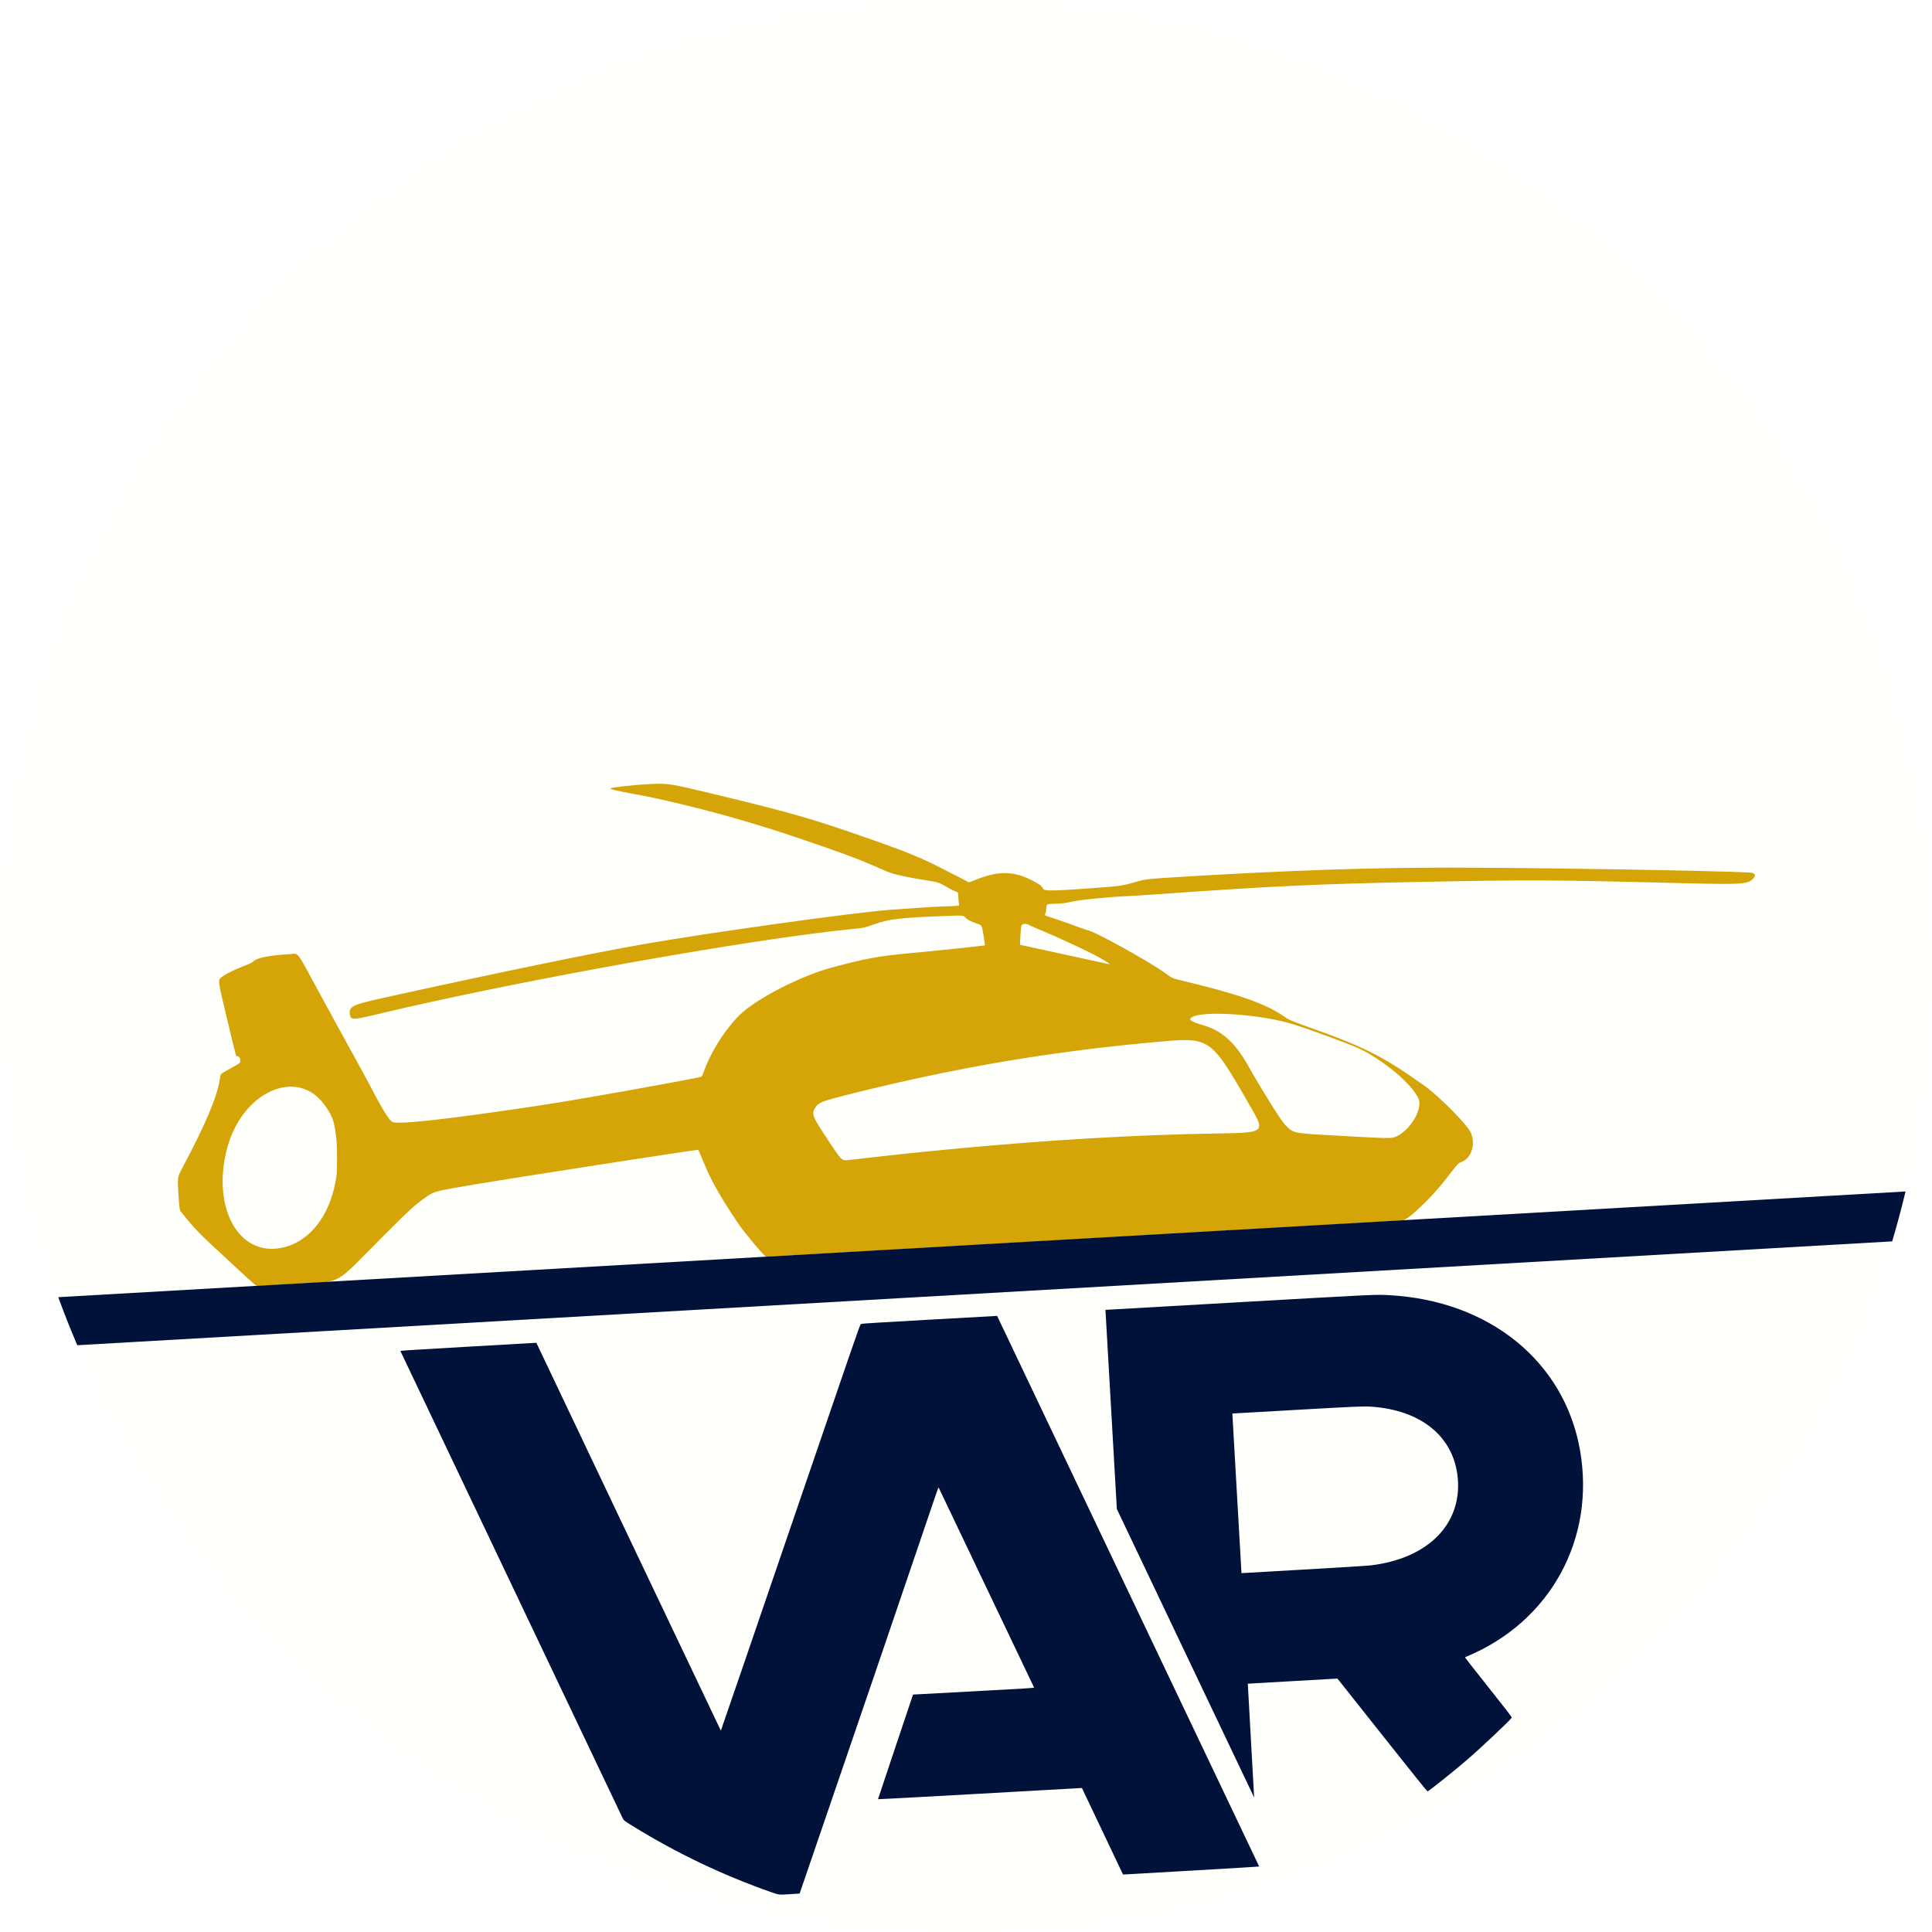
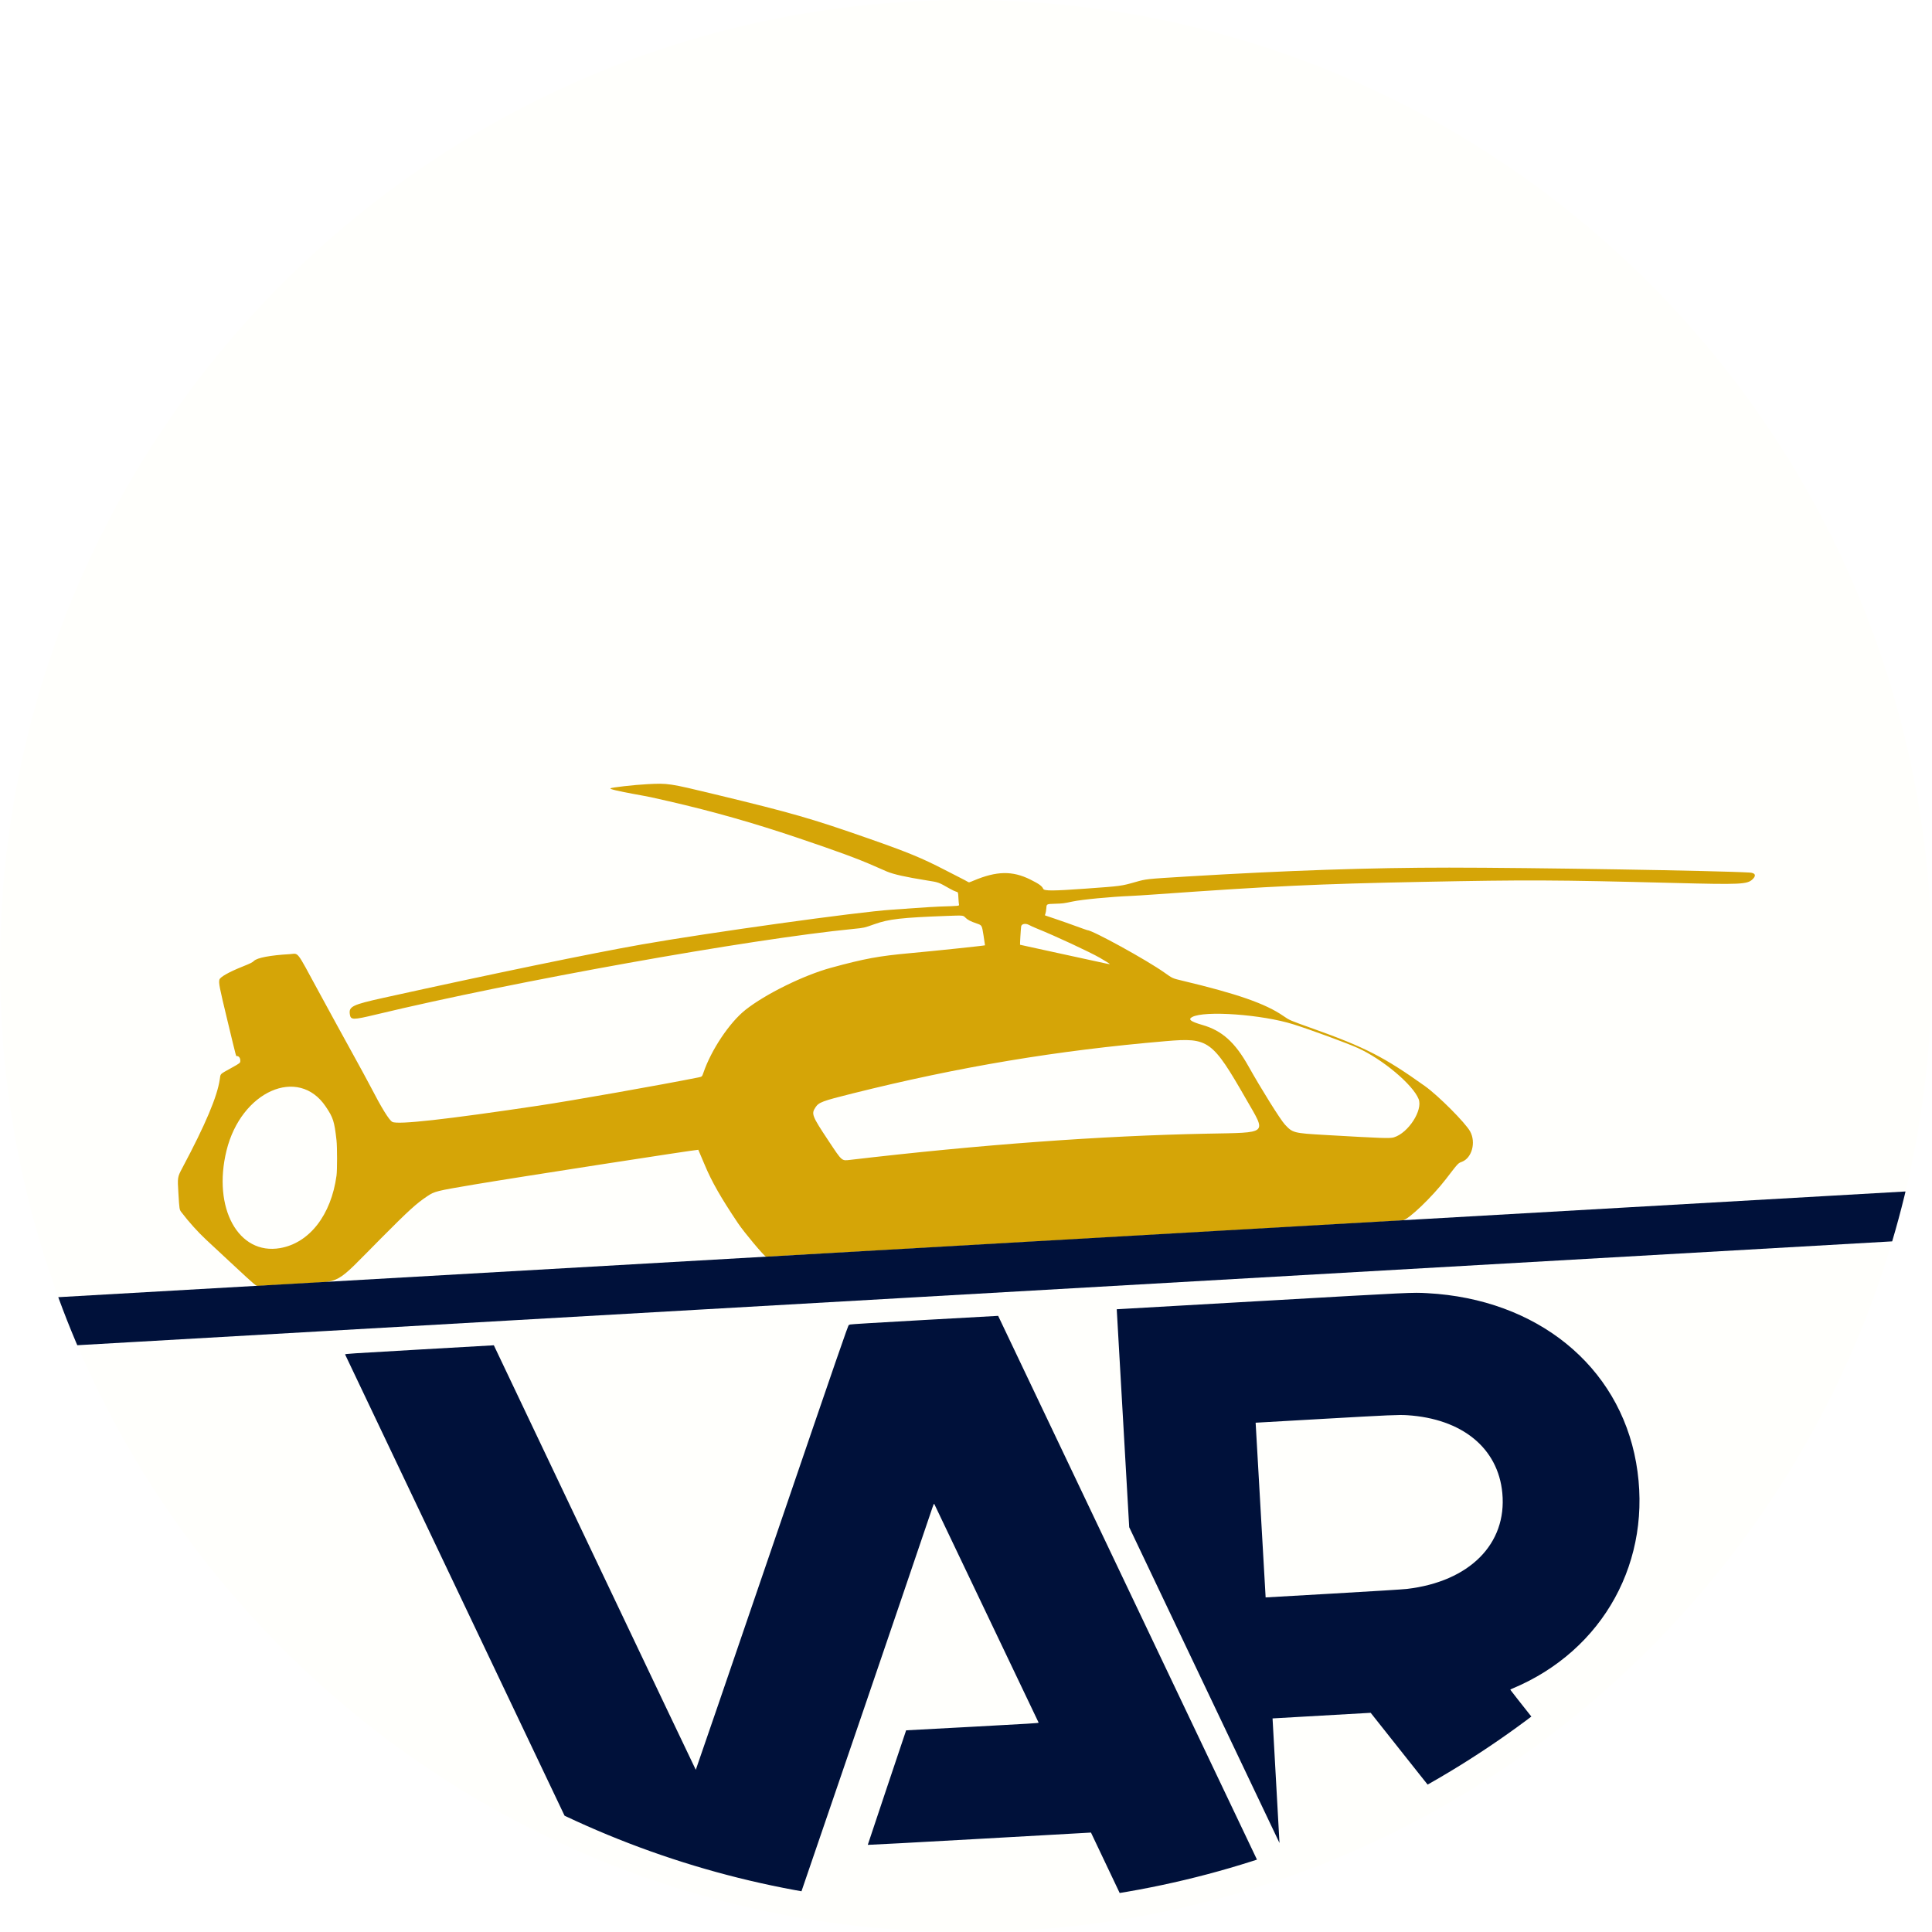
<svg xmlns="http://www.w3.org/2000/svg" viewBox="0 0 512 512" width="512" height="512">
  <defs>
    <clipPath id="mh">
      <circle cx="256" cy="256" r="256" />
    </clipPath>
  </defs>
  <g clip-path="url(#mh)">
    <circle cx="256" cy="256" r="256" fill="#FFFFFC" />
    <g fill="#D5A507" transform="translate(47.00,207.72) scale(0.418)">
      <path d="M35.7 305.27C27.86 297.99 20 290.67 18.23 289.02C12.94 284.07 7.26 277.76 2.59 271.63C1.3 269.94 1.3 269.94 0.67 259.67C0.04 249.4 0.04 249.4 3.21 243.43C17.85 215.93 25.31 198.26 26.9 187.33C27.45 183.58 26.65 184.36 34.25 180.13C39.92 176.97 39.91 176.98 39.91 175.49C39.91 173.85 39.02 172.61 37.83 172.6C37.11 172.6 37.81 175.22 31.69 149.81C26.64 128.87 26.11 126.2 26.67 124.15C27.12 122.49 32.62 119.37 41.13 115.95C46.53 113.78 47.49 113.3 48.58 112.26C50.67 110.26 58.97 108.69 71.24 107.99C77.19 107.64 74.98 104.81 89.29 131.15C96.15 143.79 105.73 161.29 110.57 170.04C115.41 178.79 120.75 188.62 122.44 191.88C129.48 205.52 134.23 213.21 136.29 214.34C139.72 216.22 170.18 212.83 229.23 204.01C250.02 200.91 306.75 190.88 330.23 186.17C332.66 185.68 332.66 185.68 333.54 183.12C338.5 168.63 350.1 151.3 360.17 143.32C372.8 133.3 397.13 121.34 414.41 116.63C435.84 110.79 444.66 109.17 464.81 107.34C479.81 105.98 511.76 102.62 512.05 102.38C512.08 102.36 511.65 99.49 511.1 96.01C510.1 89.68 510.1 89.68 506.87 88.58C502.65 87.13 501 86.26 499.45 84.67C498.18 83.37 498.18 83.37 487.88 83.75C459.05 84.82 451.08 85.73 441.9 89.01C435.4 91.33 435.45 91.31 428.8 91.97C362.81 98.45 214.12 125.11 126.21 146.21C111.13 149.83 109.91 149.82 109.35 146.09C108.62 141.18 110.96 140.04 130.7 135.68C199.78 120.43 262.82 107.4 294.63 101.81C336.98 94.36 431.41 81.22 452.54 79.84C455.13 79.67 462.05 79.18 467.91 78.75C473.77 78.33 480.74 77.91 483.41 77.82C496.02 77.41 495.76 77.44 495.55 76.49C495.44 76.03 495.28 74.08 495.18 72.17C495.01 68.69 495.01 68.69 493.75 68.38C493.06 68.2 491.24 67.34 489.71 66.47C482.4 62.32 482.87 62.48 475.05 61.23C461.69 59.09 454.17 57.41 449.82 55.59C448.42 55 444.91 53.47 442.02 52.19C431.61 47.57 418.28 42.66 392.8 34.08C364.87 24.67 339.59 17.5 311.76 11.09C299.95 8.37 299.99 8.38 290.21 6.6C279.38 4.63 274.04 3.36 274.55 2.87C275.14 2.3 289.73 0.65 297.88 0.23C311.16 -0.46 311.55 -0.4 341.15 6.74C389.7 18.46 402.15 22.04 437.97 34.58C462.99 43.33 472.02 47.05 486.52 54.55C489.7 56.2 494.13 58.47 496.36 59.59C498.58 60.72 500.74 61.86 501.14 62.13C501.87 62.62 501.89 62.62 504.82 61.38C519.4 55.23 529.43 55.03 540.79 60.69C546.35 63.46 548.17 64.78 548.98 66.6C549.58 67.97 555.31 67.94 575.92 66.45C598.39 64.83 598.39 64.83 607.34 62.29C614.29 60.32 614.14 60.33 639.56 58.79C703.41 54.93 756.26 53.13 806.36 53.13C858.12 53.13 977.54 55.09 996.82 56.26C1000.43 56.48 1001.17 58.14 998.71 60.49C995.29 63.76 991.43 63.94 948.73 62.85C873.08 60.91 856.08 60.83 788.97 62.17C722.22 63.5 694.67 64.8 620.01 70.11C613.86 70.55 607 70.98 604.77 71.07C591.89 71.59 573.5 73.35 567.47 74.64C561.97 75.82 561.32 75.9 556.36 76.04C551.11 76.19 551.11 76.19 550.94 78.75C550.84 80.16 550.57 81.77 550.34 82.33C550.01 83.11 549.99 83.38 550.24 83.47C550.42 83.53 553.42 84.55 556.9 85.72C560.39 86.9 566.25 88.96 569.93 90.32C573.61 91.67 576.74 92.77 576.89 92.77C580.14 92.77 614.7 111.79 625.81 119.69C630.93 123.34 630.93 123.34 636.87 124.75C672.02 133.12 689.95 139.38 701.29 147.24C705.18 149.93 705.18 149.93 720.24 155.31C752.95 166.98 765.35 173.35 790.99 191.66C799.5 197.73 816.67 214.97 819.64 220.42C823.42 227.36 820.75 237.21 814.42 239.63C811.9 240.59 812.26 240.2 804.25 250.61C795.46 262.02 780.6 276.24 776.87 276.82C775.66 277 373.53 299.94 373.25 299.84C371.87 299.33 359.32 284.34 355.46 278.59C344.66 262.51 338.75 252.16 334.39 241.69C332.21 236.45 330.36 232.1 330.28 232.02C329.97 231.71 213.68 249.73 187.97 254.08C164.08 258.12 163.13 258.35 158.5 261.43C151.54 266.06 146.73 270.44 129.11 288.18C98.73 318.77 105.03 315.29 77.25 316.85C63.91 317.61 52.31 318.29 51.48 318.37C49.96 318.52 49.96 318.52 35.7 305.27ZM65.16 294.35C83.73 291.12 97.51 273.39 100.91 248.38C101.38 244.97 101.37 230.17 100.9 226C99.56 213.99 98.8 211.61 94.02 204.55C76.64 178.83 40.43 194.92 31.18 232.47C22.2 268.91 38.7 298.96 65.16 294.35ZM426.51 238.42C508.82 228.76 585.47 223.14 652.64 221.81C692.24 221.03 690.56 222.48 677.71 200.11C656.08 162.43 653.86 160.82 626.75 163.14C557.73 169.02 495.94 179.34 427.86 196.36C408.78 201.13 406.7 201.91 404.56 205.13C401.84 209.25 402.31 210.47 412.79 226.27C421.54 239.45 421.09 239.05 426.51 238.42ZM771.34 224.12C780.47 221.3 789.76 206.88 786.96 199.86C783.31 190.7 764.16 174.62 748.38 167.48C741.64 164.43 718.63 155.97 707.64 152.51C687.74 146.23 651.12 143.59 643.34 147.88C640.63 149.37 642.43 150.74 649.96 152.91C662.3 156.47 670.56 163.87 679.03 178.98C687.23 193.6 699.29 212.89 702.16 215.99C707.1 221.32 707.66 221.47 727.59 222.62C764.71 224.76 768.81 224.9 771.34 224.12ZM591.15 114.24C591.15 114.08 588 112.11 584.82 110.28C578.3 106.55 556.35 96.34 545.07 91.8C543.08 91 540.82 89.97 540.03 89.52C537.82 88.26 535.19 88.74 534.96 90.44C534.72 92.22 534.14 101.92 534.27 102.04C534.33 102.09 541.55 103.67 550.3 105.55C559.05 107.43 571.61 110.17 578.21 111.63C589.8 114.19 591.15 114.47 591.15 114.24Z" fill-rule="evenodd" />
    </g>
    <g transform="translate(256,330) rotate(-3.275)">
      <rect x="-614.4" y="0" width="1228.8" height="13" fill="#00113A" />
    </g>
    <g transform="rotate(-3.275 256 256)">
-       <g fill="#00113A" transform="translate(100.52,349.00) scale(0.31097)">
-         <path d="M289.74 479.69C249.1 462.82 211.02 441.92 174.82 416.64C167.25 411.34 167.25 411.34 166.37 409.23C162.93 400.93 0.18 1.51 0.07 1.11C-0.06 0.62 2.84 0.59 58.01 0.59L116.09 0.59L185.06 170.03C222.99 263.22 254.1 339.51 254.19 339.56C254.28 339.61 285.4 263.37 323.34 170.12C384.28 20.39 392.41 0.59 392.96 0.59C393.29 0.59 393.7 0.46 393.87 0.29C394.06 0.1 413.57 0.02 451.79 0.07L509.42 0.15L544.76 86.85C564.2 134.53 608.31 242.75 642.78 327.34C677.26 411.92 705.52 481.23 705.59 481.35C705.67 481.47 679.54 481.57 647.54 481.57L589.35 481.57L573.97 443.75L558.58 405.93L471.57 405.85C423.71 405.81 384.55 405.68 384.54 405.56C384.54 405.44 392.39 385.74 402 361.78L419.45 318.23L471.2 318.41C515.7 318.56 522.93 318.53 522.79 318.17C522.7 317.94 506.67 278.74 487.17 231.05C467.67 183.37 451.59 144.02 451.43 143.62C451.18 142.97 450.83 143.66 448.49 149.51C443.95 160.87 401.02 266.69 388.38 297.7C381.77 313.92 368.25 347.1 358.35 371.42C348.45 395.75 334.26 430.59 326.81 448.84L313.26 482.01L304.45 482.08C295.64 482.14 295.64 482.14 289.74 479.69ZM816.71 375.56L781.33 325.28L743.07 325.27L704.81 325.27L704.73 373.84L704.66 422.41L653.27 296.34L601.89 170.27L601.89 85.28L601.89 0.29L714.76 0.3C833.83 0.3 832.21 0.29 844 1.6C928.95 11.07 989.75 66.44 998.79 142.58C1007.87 219.03 965.21 287.28 892.44 312.78C891.58 313.08 890.89 313.43 890.89 313.56C890.89 313.69 899.25 325.68 909.48 340.21C925.33 362.72 928.01 366.68 927.69 367.07C925.15 370.14 900.18 391.1 887.5 400.82C876.27 409.42 854.38 424.97 852.46 425.7C852.24 425.79 838.37 406.35 816.71 375.56ZM814.95 230.6C864.01 227.69 894.92 200 893.44 160.28C892.13 125.15 865.53 100.73 822.91 95.56C816.39 94.77 809.35 94.67 758.26 94.67L704.81 94.66L704.81 162.78L704.81 230.91L757.37 230.9C789.22 230.9 811.91 230.78 814.95 230.6Z" fill-rule="evenodd" />
+       <defs>
+         <clipPath id="wc7">
+           <circle cx="256" cy="256" r="249.00" />
+         </clipPath>
+       </defs>
+       <g clip-path="url(#wc7)">
+         <g fill="#00113A" transform="translate(85.82,349.00) scale(0.34037)">
+           <path d="M289.74 479.69C249.1 462.82 211.02 441.92 174.82 416.64C167.25 411.34 167.25 411.34 166.37 409.23C162.93 400.93 0.18 1.51 0.07 1.11C-0.06 0.62 2.84 0.59 58.01 0.59L116.09 0.59L185.06 170.03C222.99 263.22 254.1 339.51 254.19 339.56C254.28 339.61 285.4 263.37 323.34 170.12C384.28 20.39 392.41 0.59 392.96 0.59C393.29 0.59 393.7 0.46 393.87 0.29C394.06 0.1 413.57 0.02 451.79 0.07L509.42 0.15L544.76 86.85C564.2 134.53 608.31 242.75 642.78 327.34C677.26 411.92 705.52 481.23 705.59 481.35C705.67 481.47 679.54 481.57 647.54 481.57L589.35 481.57L573.97 443.75L558.58 405.93L471.57 405.85C423.71 405.81 384.55 405.68 384.54 405.56C384.54 405.44 392.39 385.74 402 361.78L419.45 318.23L471.2 318.41C515.7 318.56 522.93 318.53 522.79 318.17C522.7 317.94 506.67 278.74 487.17 231.05C467.67 183.37 451.59 144.02 451.43 143.62C451.18 142.97 450.83 143.66 448.49 149.51C443.95 160.87 401.02 266.69 388.38 297.7C381.77 313.92 368.25 347.1 358.35 371.42C348.45 395.75 334.26 430.59 326.81 448.84L313.26 482.01L304.45 482.08C295.64 482.14 295.64 482.14 289.74 479.69ZM816.71 375.56L781.33 325.28L743.07 325.27L704.81 325.27L704.73 373.84L704.66 422.41L653.27 296.34L601.89 170.27L601.89 85.28L601.89 0.29L714.76 0.3C833.83 0.3 832.21 0.29 844 1.6C928.95 11.07 989.75 66.44 998.79 142.58C1007.87 219.03 965.21 287.28 892.44 312.78C891.58 313.08 890.89 313.43 890.89 313.56C890.89 313.69 899.25 325.68 909.48 340.21C925.33 362.72 928.01 366.68 927.69 367.07C925.15 370.14 900.18 391.1 887.5 400.82C876.27 409.42 854.38 424.97 852.46 425.7C852.24 425.79 838.37 406.35 816.71 375.56ZM814.95 230.6C864.01 227.69 894.92 200 893.44 160.28C892.13 125.15 865.53 100.73 822.91 95.56C816.39 94.77 809.35 94.67 758.26 94.67L704.81 94.66L704.81 162.78L704.81 230.91L757.37 230.9C789.22 230.9 811.91 230.78 814.95 230.6Z" fill-rule="evenodd" />
+         </g>
      </g>
    </g>
  </g>
</svg>
